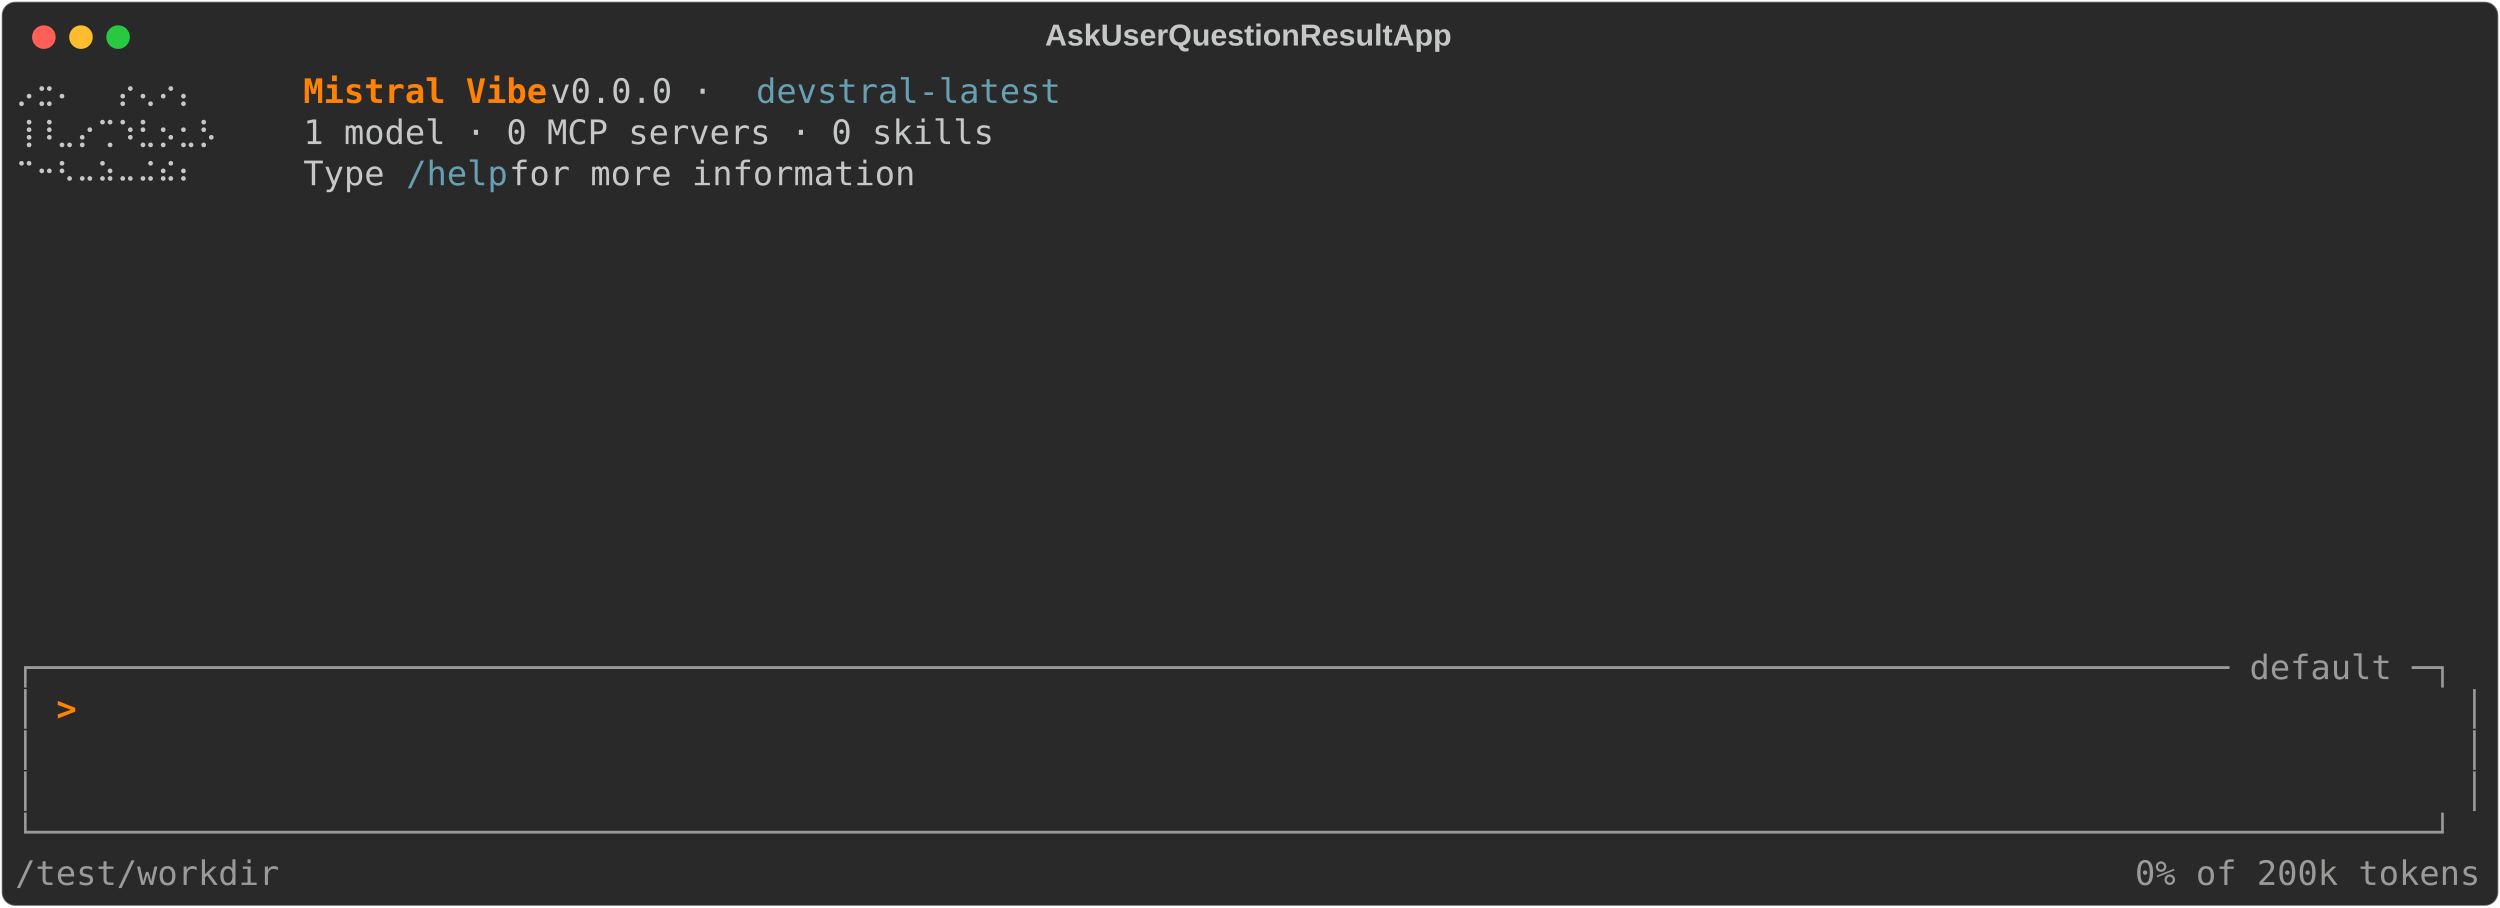
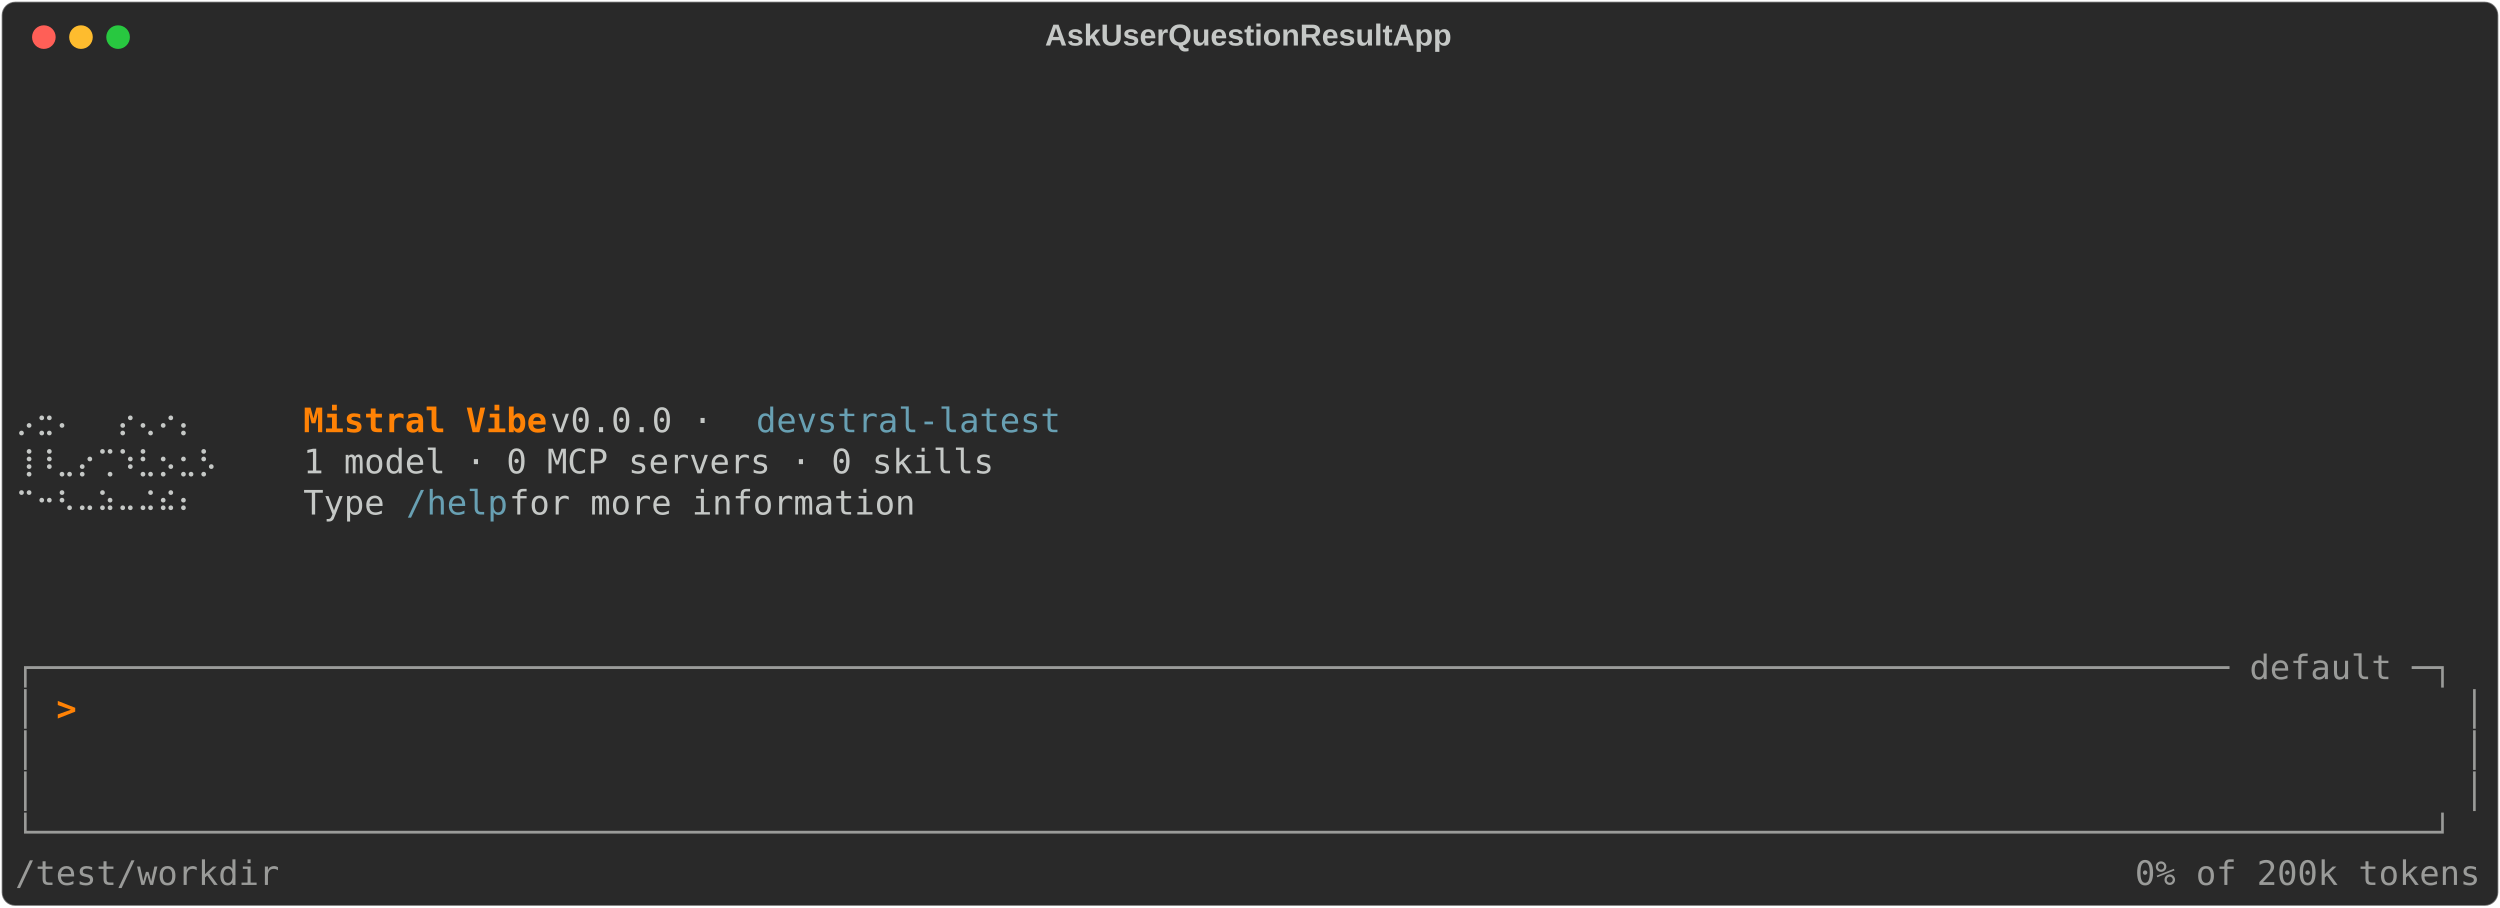
<svg xmlns="http://www.w3.org/2000/svg" class="rich-terminal" viewBox="0 0 1482 538.0">
  <style>

    @font-face {
        font-family: "Fira Code";
        src: local("FiraCode-Regular"),
                url("https://cdnjs.cloudflare.com/ajax/libs/firacode/6.2.0/woff2/FiraCode-Regular.woff2") format("woff2"),
                url("https://cdnjs.cloudflare.com/ajax/libs/firacode/6.2.0/woff/FiraCode-Regular.woff") format("woff");
        font-style: normal;
        font-weight: 400;
    }
    @font-face {
        font-family: "Fira Code";
        src: local("FiraCode-Bold"),
                url("https://cdnjs.cloudflare.com/ajax/libs/firacode/6.2.0/woff2/FiraCode-Bold.woff2") format("woff2"),
                url("https://cdnjs.cloudflare.com/ajax/libs/firacode/6.2.0/woff/FiraCode-Bold.woff") format("woff");
        font-style: bold;
        font-weight: 700;
    }

    .terminal-matrix {
        font-family: Fira Code, monospace;
        font-size: 20px;
        line-height: 24.4px;
        font-variant-east-asian: full-width;
    }

    .terminal-title {
        font-size: 18px;
        font-weight: bold;
        font-family: arial;
    }

    .terminal-r1 { fill: #c5c8c6 }
.terminal-r2 { fill: #ff8205;font-weight: bold }
.terminal-r3 { fill: #68a0b3 }
.terminal-r4 { fill: #9a9b99 }
    </style>
  <defs>
    <clipPath id="terminal-clip-terminal">
      <rect x="0" y="0" width="1463.0" height="487.0" />
    </clipPath>
    <clipPath id="terminal-line-0">
      <rect x="0" y="1.5" width="1464" height="24.65" />
    </clipPath>
    <clipPath id="terminal-line-1">
      <rect x="0" y="25.9" width="1464" height="24.65" />
    </clipPath>
    <clipPath id="terminal-line-2">
      <rect x="0" y="50.3" width="1464" height="24.65" />
    </clipPath>
    <clipPath id="terminal-line-3">
      <rect x="0" y="74.7" width="1464" height="24.65" />
    </clipPath>
    <clipPath id="terminal-line-4">
      <rect x="0" y="99.1" width="1464" height="24.65" />
    </clipPath>
    <clipPath id="terminal-line-5">
      <rect x="0" y="123.5" width="1464" height="24.65" />
    </clipPath>
    <clipPath id="terminal-line-6">
      <rect x="0" y="147.9" width="1464" height="24.65" />
    </clipPath>
    <clipPath id="terminal-line-7">
      <rect x="0" y="172.3" width="1464" height="24.65" />
    </clipPath>
    <clipPath id="terminal-line-8">
      <rect x="0" y="196.7" width="1464" height="24.65" />
    </clipPath>
    <clipPath id="terminal-line-9">
      <rect x="0" y="221.1" width="1464" height="24.65" />
    </clipPath>
    <clipPath id="terminal-line-10">
      <rect x="0" y="245.5" width="1464" height="24.65" />
    </clipPath>
    <clipPath id="terminal-line-11">
      <rect x="0" y="269.9" width="1464" height="24.65" />
    </clipPath>
    <clipPath id="terminal-line-12">
      <rect x="0" y="294.3" width="1464" height="24.65" />
    </clipPath>
    <clipPath id="terminal-line-13">
      <rect x="0" y="318.7" width="1464" height="24.65" />
    </clipPath>
    <clipPath id="terminal-line-14">
      <rect x="0" y="343.1" width="1464" height="24.65" />
    </clipPath>
    <clipPath id="terminal-line-15">
      <rect x="0" y="367.5" width="1464" height="24.65" />
    </clipPath>
    <clipPath id="terminal-line-16">
      <rect x="0" y="391.9" width="1464" height="24.65" />
    </clipPath>
    <clipPath id="terminal-line-17">
      <rect x="0" y="416.3" width="1464" height="24.65" />
    </clipPath>
    <clipPath id="terminal-line-18">
      <rect x="0" y="440.7" width="1464" height="24.65" />
    </clipPath>
  </defs>
  <rect fill="#292929" stroke="rgba(255,255,255,0.35)" stroke-width="1" x="1" y="1" width="1480" height="536" rx="8" />
  <text class="terminal-title" fill="#c5c8c6" text-anchor="middle" x="740" y="27">AskUserQuestionResultApp</text>
  <g transform="translate(26,22)">
    <circle cx="0" cy="0" r="7" fill="#ff5f57" />
    <circle cx="22" cy="0" r="7" fill="#febc2e" />
    <circle cx="44" cy="0" r="7" fill="#28c840" />
  </g>
  <g transform="translate(9, 41)" clip-path="url(#terminal-clip-terminal)">
    <g class="terminal-matrix">
-       <text class="terminal-r1" x="0" y="20" textLength="134.2" clip-path="url(#terminal-line-0)">  ⡠⣒⠄  ⡔⢄⠔⡄</text>
-       <text class="terminal-r2" x="170.8" y="20" textLength="146.4" clip-path="url(#terminal-line-0)">Mistral Vibe</text>
-       <text class="terminal-r1" x="317.2" y="20" textLength="122" clip-path="url(#terminal-line-0)"> v0.0.0 · </text>
-       <text class="terminal-r3" x="439.2" y="20" textLength="183" clip-path="url(#terminal-line-0)">devstral-latest</text>
      <text class="terminal-r1" x="1464" y="20" textLength="12.2" clip-path="url(#terminal-line-0)">
</text>
-       <text class="terminal-r1" x="0" y="44.4" textLength="134.2" clip-path="url(#terminal-line-1)"> ⢸⠸⣀⡔⢉⠱⣃⡢⣂⡣</text>
-       <text class="terminal-r1" x="170.8" y="44.4" textLength="414.8" clip-path="url(#terminal-line-1)">1 model · 0 MCP servers · 0 skills</text>
      <text class="terminal-r1" x="1464" y="44.4" textLength="12.2" clip-path="url(#terminal-line-1)">
</text>
-       <text class="terminal-r1" x="0" y="68.8" textLength="134.2" clip-path="url(#terminal-line-2)">  ⠉⠒⠣⠤⠵⠤⠬⠮⠆</text>
-       <text class="terminal-r1" x="170.8" y="68.8" textLength="61" clip-path="url(#terminal-line-2)">Type </text>
-       <text class="terminal-r3" x="231.8" y="68.8" textLength="61" clip-path="url(#terminal-line-2)">/help</text>
-       <text class="terminal-r1" x="292.8" y="68.8" textLength="256.2" clip-path="url(#terminal-line-2)"> for more information</text>
      <text class="terminal-r1" x="1464" y="68.8" textLength="12.2" clip-path="url(#terminal-line-2)">
</text>
      <text class="terminal-r1" x="1464" y="93.2" textLength="12.2" clip-path="url(#terminal-line-3)">
</text>
      <text class="terminal-r1" x="1464" y="117.6" textLength="12.2" clip-path="url(#terminal-line-4)">
</text>
      <text class="terminal-r1" x="1464" y="142" textLength="12.2" clip-path="url(#terminal-line-5)">
</text>
      <text class="terminal-r1" x="1464" y="166.4" textLength="12.2" clip-path="url(#terminal-line-6)">
</text>
      <text class="terminal-r1" x="1464" y="190.8" textLength="12.2" clip-path="url(#terminal-line-7)">
</text>
+       <text class="terminal-r1" x="0" y="215.2" textLength="134.2" clip-path="url(#terminal-line-8)">  ⡠⣒⠄  ⡔⢄⠔⡄</text>
+       <text class="terminal-r2" x="170.8" y="215.2" textLength="146.4" clip-path="url(#terminal-line-8)">Mistral Vibe</text>
+       <text class="terminal-r1" x="317.2" y="215.2" textLength="122" clip-path="url(#terminal-line-8)"> v0.0.0 · </text>
+       <text class="terminal-r3" x="439.2" y="215.2" textLength="183" clip-path="url(#terminal-line-8)">devstral-latest</text>
      <text class="terminal-r1" x="1464" y="215.2" textLength="12.2" clip-path="url(#terminal-line-8)">
</text>
+       <text class="terminal-r1" x="0" y="239.6" textLength="134.2" clip-path="url(#terminal-line-9)"> ⢸⠸⣀⡔⢉⠱⣃⡢⣂⡣</text>
+       <text class="terminal-r1" x="170.8" y="239.6" textLength="414.8" clip-path="url(#terminal-line-9)">1 model · 0 MCP servers · 0 skills</text>
      <text class="terminal-r1" x="1464" y="239.6" textLength="12.2" clip-path="url(#terminal-line-9)">
</text>
+       <text class="terminal-r1" x="0" y="264" textLength="134.2" clip-path="url(#terminal-line-10)">  ⠉⠒⠣⠤⠵⠤⠬⠮⠆</text>
+       <text class="terminal-r1" x="170.8" y="264" textLength="61" clip-path="url(#terminal-line-10)">Type </text>
+       <text class="terminal-r3" x="231.8" y="264" textLength="61" clip-path="url(#terminal-line-10)">/help</text>
+       <text class="terminal-r1" x="292.8" y="264" textLength="256.2" clip-path="url(#terminal-line-10)"> for more information</text>
      <text class="terminal-r1" x="1464" y="264" textLength="12.2" clip-path="url(#terminal-line-10)">
</text>
      <text class="terminal-r1" x="1464" y="288.4" textLength="12.2" clip-path="url(#terminal-line-11)">
</text>
      <text class="terminal-r1" x="1464" y="312.8" textLength="12.2" clip-path="url(#terminal-line-12)">
</text>
      <text class="terminal-r1" x="1464" y="337.2" textLength="12.2" clip-path="url(#terminal-line-13)">
</text>
      <text class="terminal-r4" x="0" y="361.6" textLength="1464" clip-path="url(#terminal-line-14)">┌──────────────────────────────────────────────────────────────────────────────────────────────────────────── default ─┐</text>
      <text class="terminal-r1" x="1464" y="361.6" textLength="12.2" clip-path="url(#terminal-line-14)">
</text>
      <text class="terminal-r4" x="0" y="386" textLength="12.2" clip-path="url(#terminal-line-15)">│</text>
      <text class="terminal-r2" x="24.4" y="386" textLength="12.2" clip-path="url(#terminal-line-15)">&gt;</text>
      <text class="terminal-r4" x="1451.8" y="386" textLength="12.2" clip-path="url(#terminal-line-15)">│</text>
      <text class="terminal-r1" x="1464" y="386" textLength="12.2" clip-path="url(#terminal-line-15)">
</text>
      <text class="terminal-r4" x="0" y="410.4" textLength="12.2" clip-path="url(#terminal-line-16)">│</text>
      <text class="terminal-r4" x="1451.8" y="410.4" textLength="12.2" clip-path="url(#terminal-line-16)">│</text>
      <text class="terminal-r1" x="1464" y="410.4" textLength="12.2" clip-path="url(#terminal-line-16)">
</text>
      <text class="terminal-r4" x="0" y="434.8" textLength="12.2" clip-path="url(#terminal-line-17)">│</text>
      <text class="terminal-r4" x="1451.8" y="434.8" textLength="12.2" clip-path="url(#terminal-line-17)">│</text>
      <text class="terminal-r1" x="1464" y="434.8" textLength="12.2" clip-path="url(#terminal-line-17)">
</text>
      <text class="terminal-r4" x="0" y="459.2" textLength="1464" clip-path="url(#terminal-line-18)">└──────────────────────────────────────────────────────────────────────────────────────────────────────────────────────┘</text>
      <text class="terminal-r1" x="1464" y="459.2" textLength="12.2" clip-path="url(#terminal-line-18)">
</text>
      <text class="terminal-r4" x="0" y="483.6" textLength="158.6" clip-path="url(#terminal-line-19)">/test/workdir</text>
      <text class="terminal-r4" x="1256.6" y="483.6" textLength="207.4" clip-path="url(#terminal-line-19)">0% of 200k tokens</text>
    </g>
  </g>
</svg>
